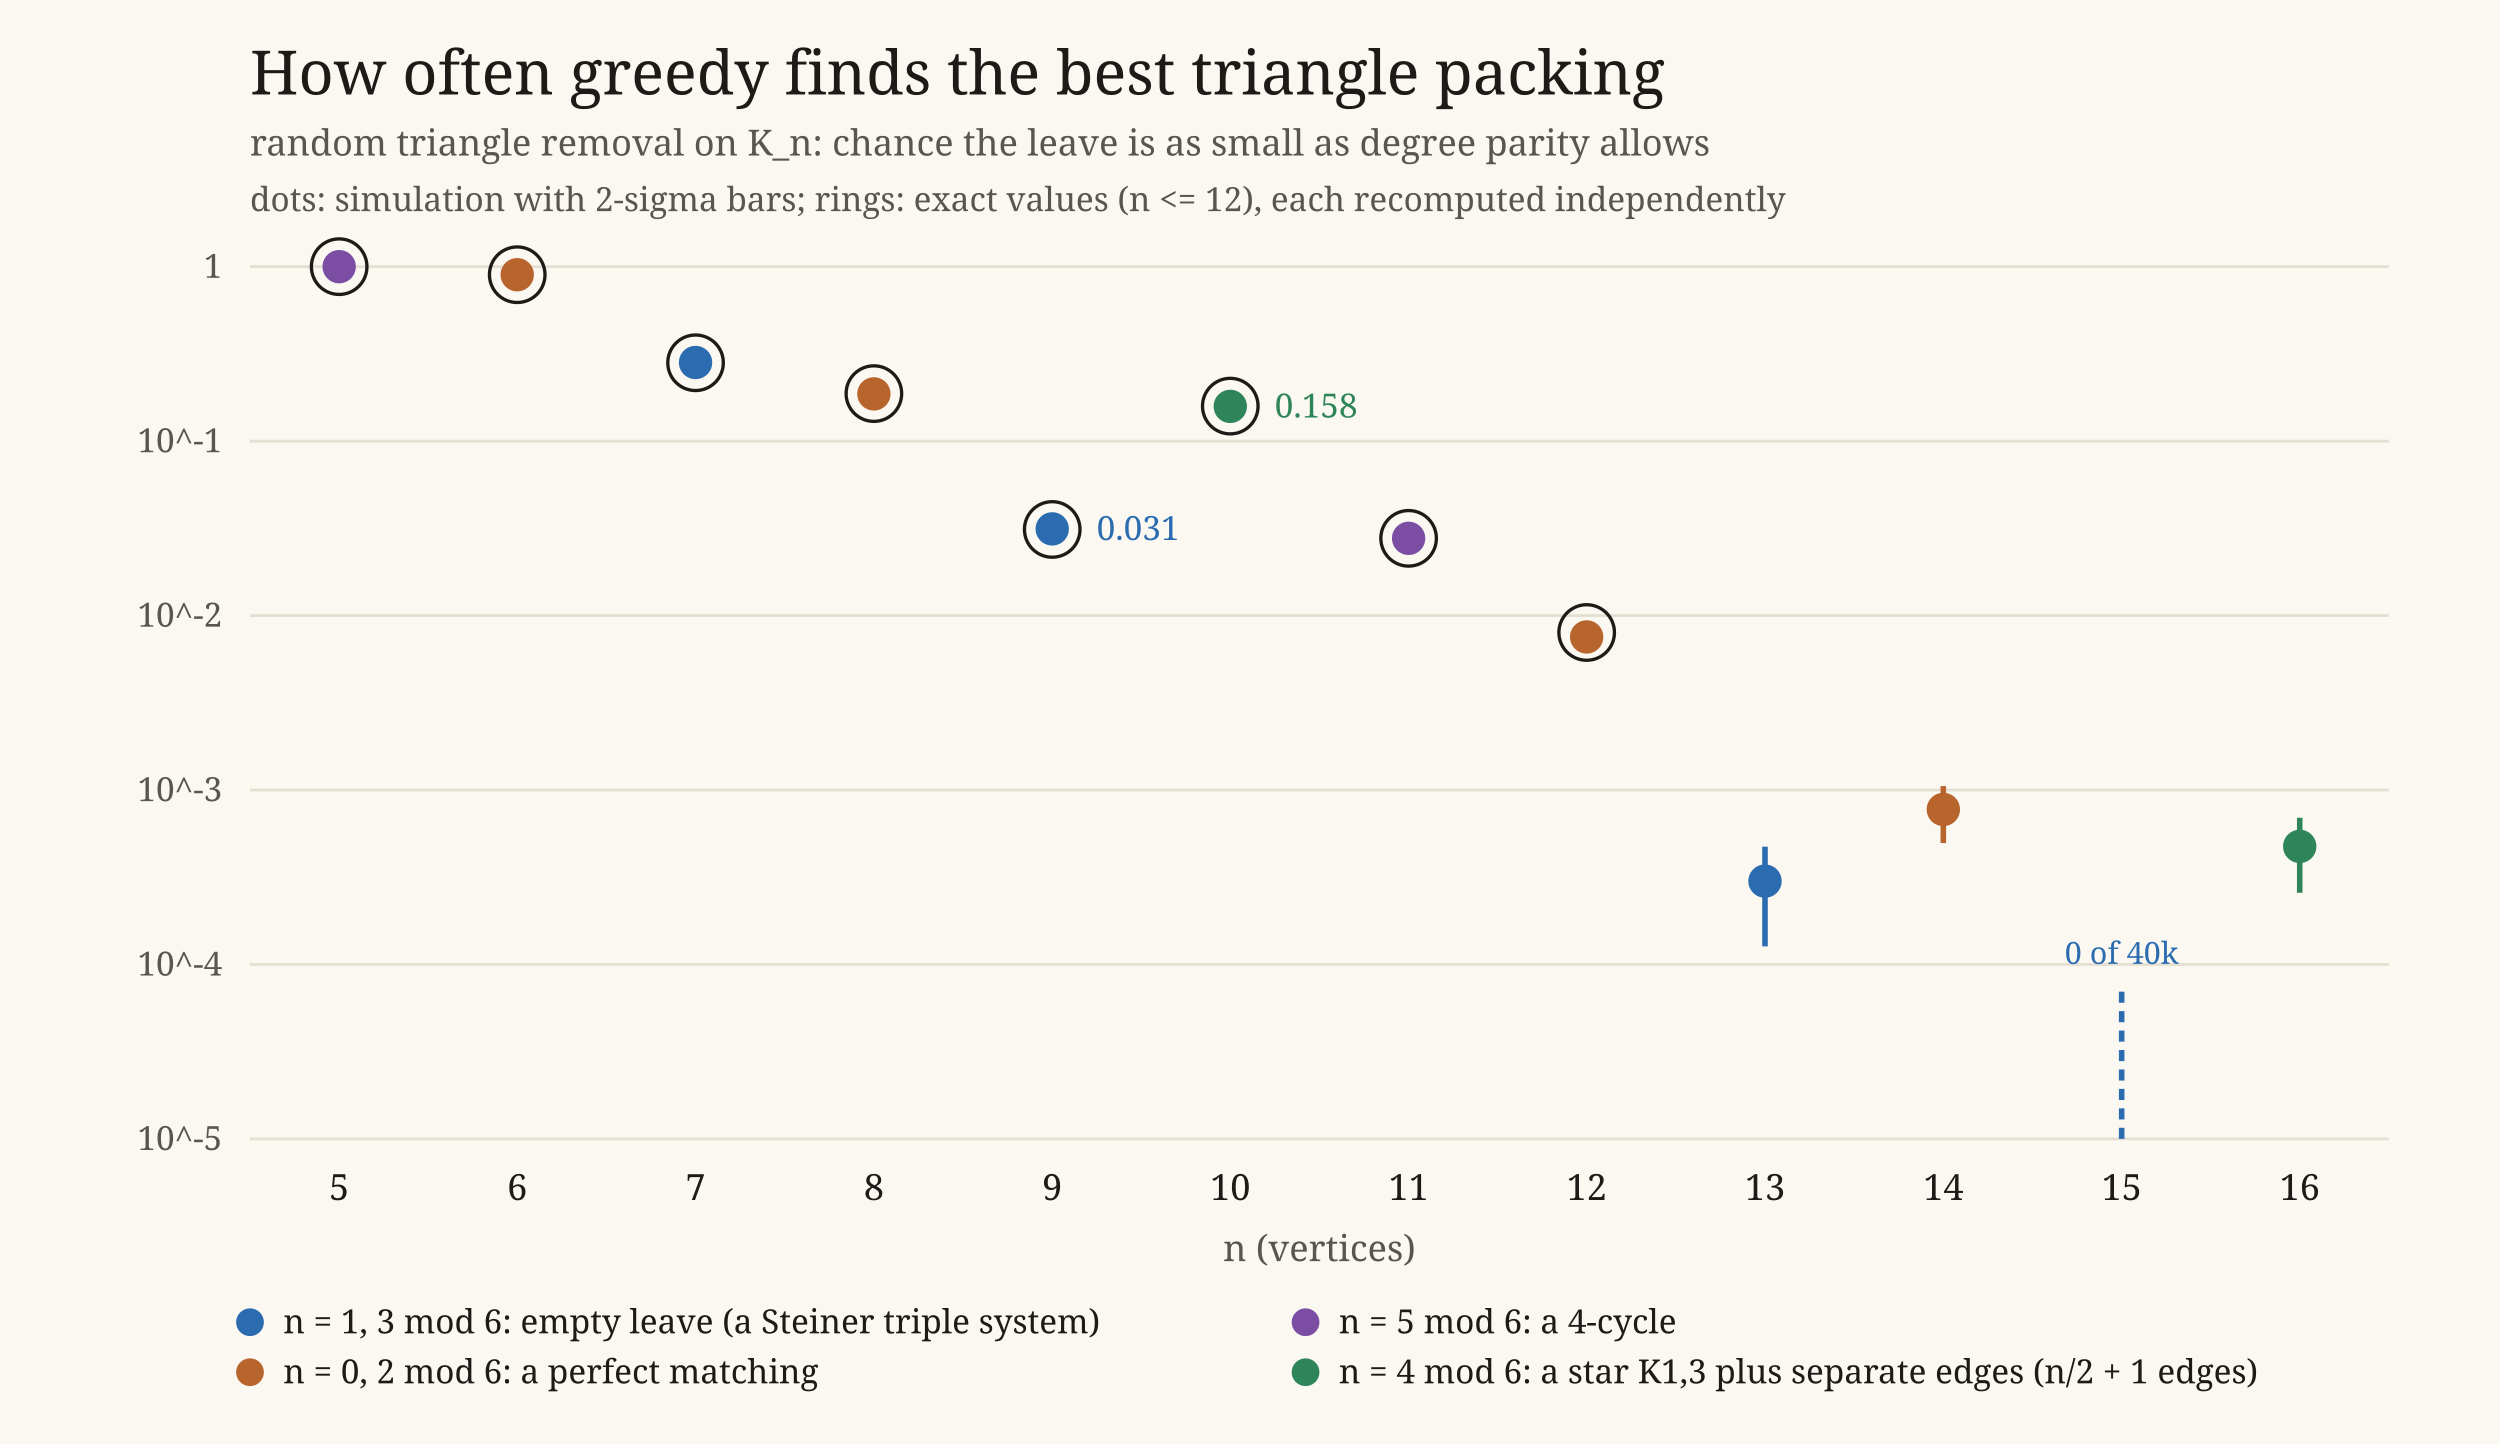
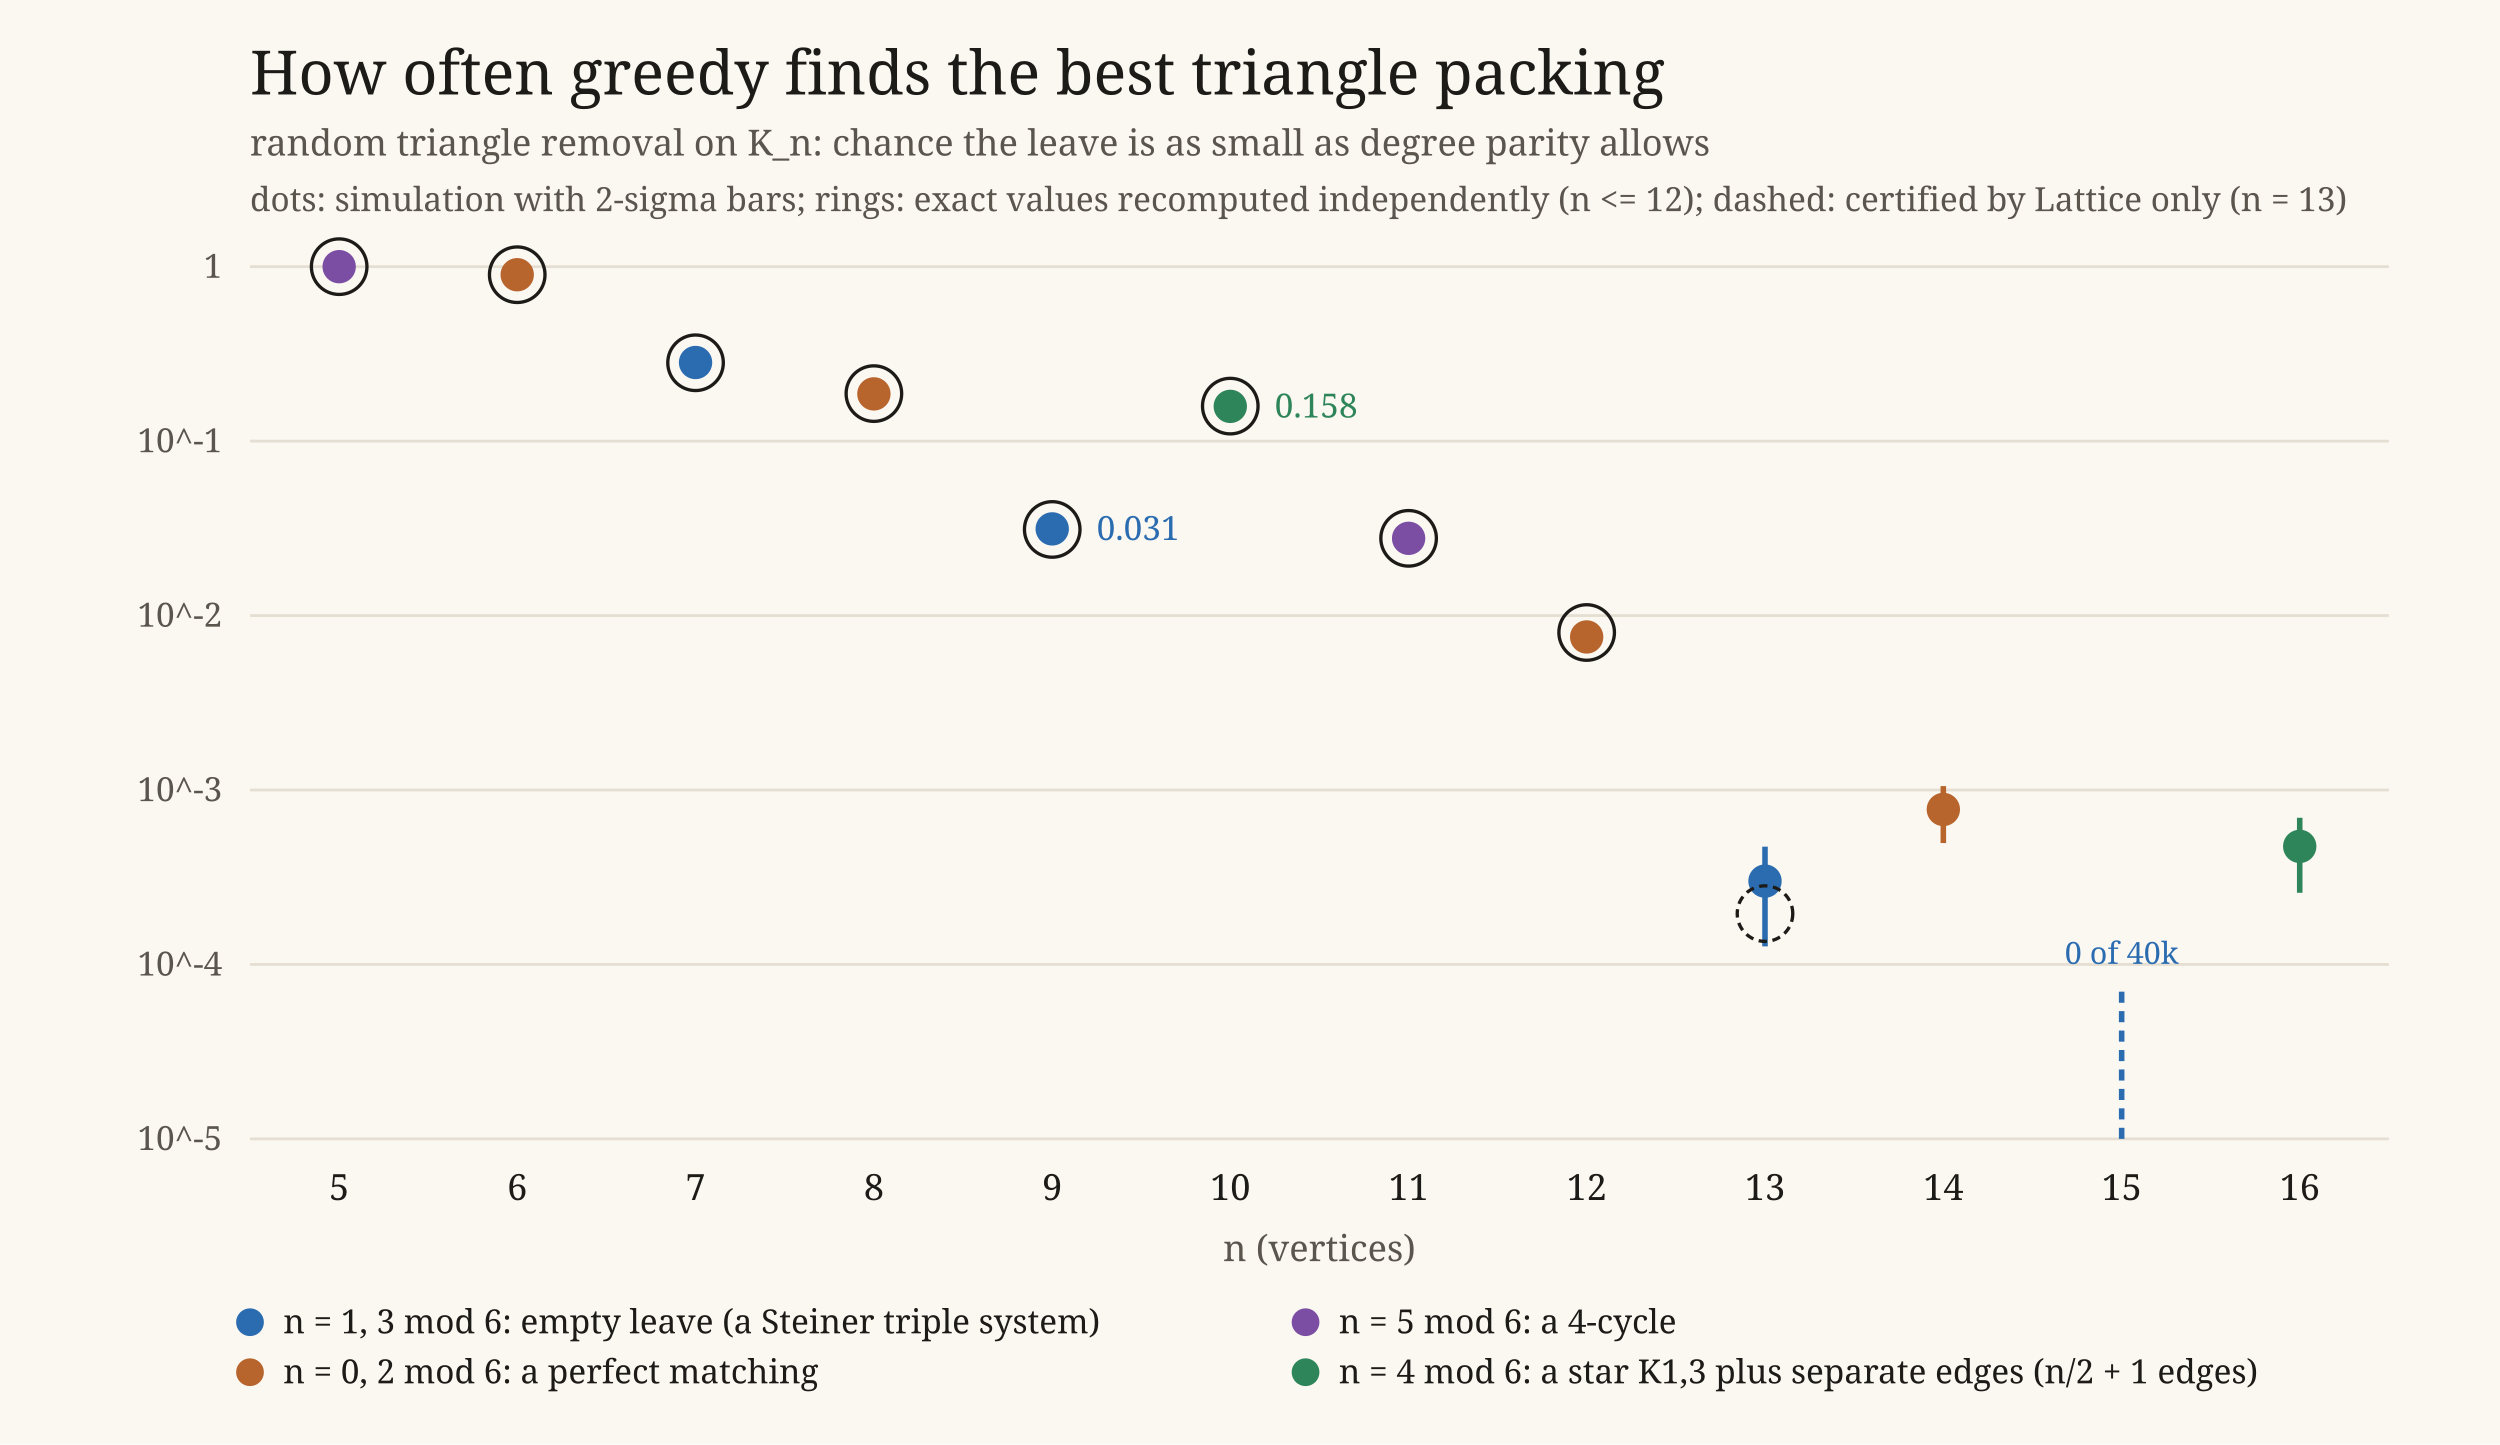
<svg xmlns="http://www.w3.org/2000/svg" viewBox="0 0 900 520" width="900" height="520" font-family="Georgia, serif">
  <rect width="900" height="520" fill="#fbf8f2" />
  <text x="90" y="34" font-size="22" fill="#1d1b18">How often greedy finds the best triangle packing</text>
  <text x="90" y="56" font-size="13" fill="#5a554d">random triangle removal on K_n: chance the leave is as small as degree parity allows</text>
  <line x1="90" y1="410.0" x2="860" y2="410.0" stroke="#e5ded2" />
  <text x="80" y="414.0" font-size="12" text-anchor="end" fill="#5a554d">10^-5</text>
  <line x1="90" y1="347.2" x2="860" y2="347.2" stroke="#e5ded2" />
  <text x="80" y="351.2" font-size="12" text-anchor="end" fill="#5a554d">10^-4</text>
  <line x1="90" y1="284.4" x2="860" y2="284.4" stroke="#e5ded2" />
  <text x="80" y="288.4" font-size="12" text-anchor="end" fill="#5a554d">10^-3</text>
  <line x1="90" y1="221.6" x2="860" y2="221.6" stroke="#e5ded2" />
  <text x="80" y="225.6" font-size="12" text-anchor="end" fill="#5a554d">10^-2</text>
  <line x1="90" y1="158.8" x2="860" y2="158.8" stroke="#e5ded2" />
  <text x="80" y="162.8" font-size="12" text-anchor="end" fill="#5a554d">10^-1</text>
  <line x1="90" y1="96.0" x2="860" y2="96.0" stroke="#e5ded2" />
  <text x="80" y="100.0" font-size="12" text-anchor="end" fill="#5a554d">1</text>
  <text x="122.1" y="432" font-size="13" text-anchor="middle" fill="#1d1b18">5</text>
  <circle cx="122.1" cy="96.0" r="6" fill="#7b4ea3" />
  <circle cx="122.1" cy="96.0" r="10" fill="none" stroke="#1d1b18" stroke-width="1.2" />
  <text x="186.2" y="432" font-size="13" text-anchor="middle" fill="#1d1b18">6</text>
  <line x1="186.2" y1="98.8" x2="186.2" y2="98.9" stroke="#b7642d" stroke-width="2" />
  <circle cx="186.2" cy="98.9" r="6" fill="#b7642d" />
  <circle cx="186.2" cy="98.9" r="10" fill="none" stroke="#1d1b18" stroke-width="1.2" />
  <text x="250.4" y="432" font-size="13" text-anchor="middle" fill="#1d1b18">7</text>
  <line x1="250.4" y1="130.3" x2="250.4" y2="130.7" stroke="#2b6cb0" stroke-width="2" />
  <circle cx="250.4" cy="130.5" r="6" fill="#2b6cb0" />
  <circle cx="250.4" cy="130.6" r="10" fill="none" stroke="#1d1b18" stroke-width="1.2" />
  <text x="314.6" y="432" font-size="13" text-anchor="middle" fill="#1d1b18">8</text>
  <line x1="314.6" y1="141.5" x2="314.6" y2="142.0" stroke="#b7642d" stroke-width="2" />
  <circle cx="314.6" cy="141.8" r="6" fill="#b7642d" />
  <circle cx="314.6" cy="141.7" r="10" fill="none" stroke="#1d1b18" stroke-width="1.2" />
  <text x="378.8" y="432" font-size="13" text-anchor="middle" fill="#1d1b18">9</text>
  <line x1="378.8" y1="189.7" x2="378.8" y2="191.1" stroke="#2b6cb0" stroke-width="2" />
  <circle cx="378.8" cy="190.4" r="6" fill="#2b6cb0" />
  <circle cx="378.8" cy="190.6" r="10" fill="none" stroke="#1d1b18" stroke-width="1.2" />
  <text x="394.8" y="194.4" font-size="12" fill="#2b6cb0">0.031</text>
  <text x="442.9" y="432" font-size="13" text-anchor="middle" fill="#1d1b18">10</text>
  <line x1="442.9" y1="145.9" x2="442.9" y2="146.7" stroke="#2f855a" stroke-width="2" />
  <circle cx="442.9" cy="146.3" r="6" fill="#2f855a" />
  <circle cx="442.9" cy="146.2" r="10" fill="none" stroke="#1d1b18" stroke-width="1.2" />
  <text x="458.9" y="150.3" font-size="12" fill="#2f855a">0.158</text>
  <text x="507.1" y="432" font-size="13" text-anchor="middle" fill="#1d1b18">11</text>
  <line x1="507.1" y1="192.8" x2="507.1" y2="194.9" stroke="#7b4ea3" stroke-width="2" />
  <circle cx="507.1" cy="193.8" r="6" fill="#7b4ea3" />
  <circle cx="507.1" cy="193.8" r="10" fill="none" stroke="#1d1b18" stroke-width="1.2" />
  <text x="571.2" y="432" font-size="13" text-anchor="middle" fill="#1d1b18">12</text>
  <line x1="571.2" y1="227.4" x2="571.2" y2="231.4" stroke="#b7642d" stroke-width="2" />
  <circle cx="571.2" cy="229.3" r="6" fill="#b7642d" />
  <circle cx="571.2" cy="227.7" r="10" fill="none" stroke="#1d1b18" stroke-width="1.2" />
  <text x="635.4" y="432" font-size="13" text-anchor="middle" fill="#1d1b18">13</text>
  <line x1="635.4" y1="304.8" x2="635.4" y2="340.7" stroke="#2b6cb0" stroke-width="2" />
  <circle cx="635.4" cy="317.2" r="6" fill="#2b6cb0" />
+   <circle cx="635.4" cy="328.9" r="10" fill="none" stroke="#1d1b18" stroke-width="1.2" stroke-dasharray="3 2" />
  <text x="699.6" y="432" font-size="13" text-anchor="middle" fill="#1d1b18">14</text>
  <line x1="699.6" y1="283.0" x2="699.6" y2="303.5" stroke="#b7642d" stroke-width="2" />
  <circle cx="699.6" cy="291.4" r="6" fill="#b7642d" />
  <text x="763.8" y="432" font-size="13" text-anchor="middle" fill="#1d1b18">15</text>
  <line x1="763.8" y1="410.0" x2="763.8" y2="355.0" stroke="#2b6cb0" stroke-width="2" stroke-dasharray="4 3" />
  <text x="763.8" y="347.0" font-size="11" text-anchor="middle" fill="#2b6cb0">0 of 40k</text>
  <text x="827.9" y="432" font-size="13" text-anchor="middle" fill="#1d1b18">16</text>
  <line x1="827.9" y1="294.4" x2="827.9" y2="321.4" stroke="#2f855a" stroke-width="2" />
  <circle cx="827.9" cy="304.7" r="6" fill="#2f855a" />
  <text x="475" y="454" font-size="13" text-anchor="middle" fill="#5a554d">n (vertices)</text>
  <circle cx="90" cy="476" r="5" fill="#2b6cb0" />
  <text x="102" y="480" font-size="12" fill="#1d1b18">n = 1, 3 mod 6: empty leave (a Steiner triple system)</text>
  <circle cx="470" cy="476" r="5" fill="#7b4ea3" />
  <text x="482" y="480" font-size="12" fill="#1d1b18">n = 5 mod 6: a 4-cycle</text>
  <circle cx="90" cy="494" r="5" fill="#b7642d" />
  <text x="102" y="498" font-size="12" fill="#1d1b18">n = 0, 2 mod 6: a perfect matching</text>
  <circle cx="470" cy="494" r="5" fill="#2f855a" />
  <text x="482" y="498" font-size="12" fill="#1d1b18">n = 4 mod 6: a star K1,3 plus separate edges (n/2 + 1 edges)</text>
-   <text x="90" y="76" font-size="12" fill="#5a554d">dots: simulation with 2-sigma bars; rings: exact values (n &lt;= 12), each recomputed independently</text>
+   <text x="90" y="76" font-size="12" fill="#5a554d">dots: simulation with 2-sigma bars; rings: exact values recomputed independently (n &lt;= 12); dashed: certified by Lattice only (n = 13)</text>
</svg>
